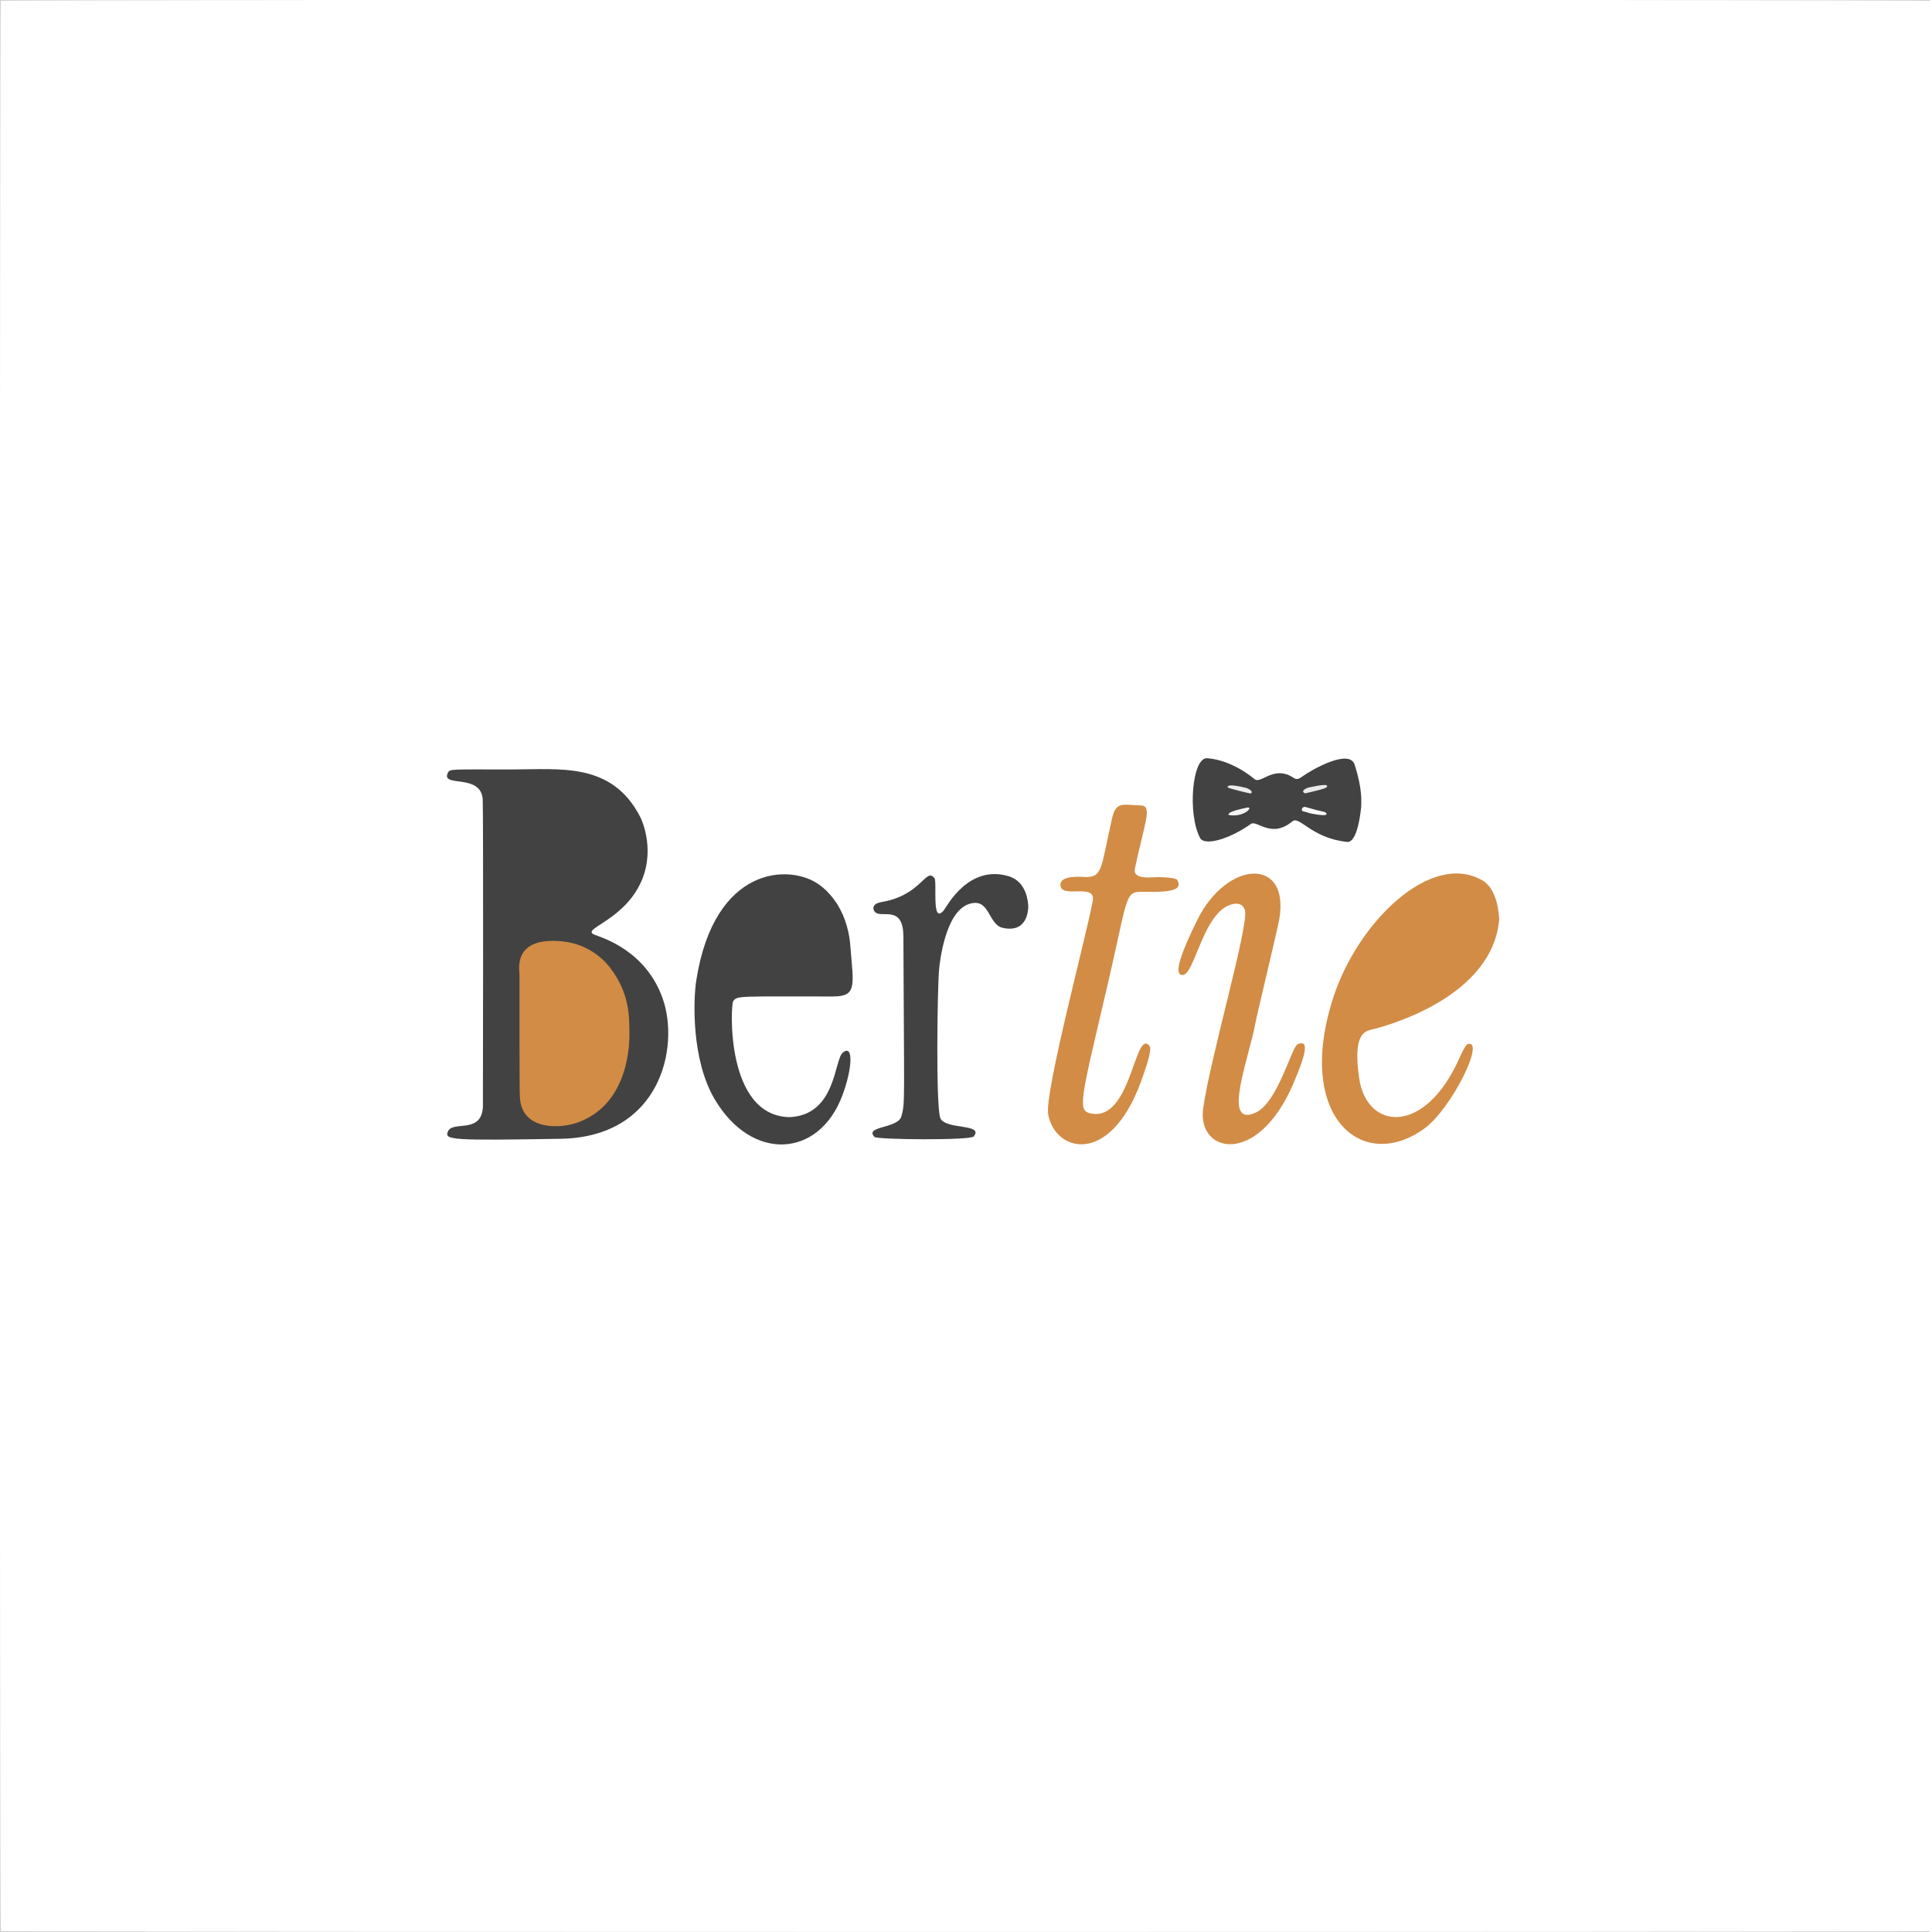
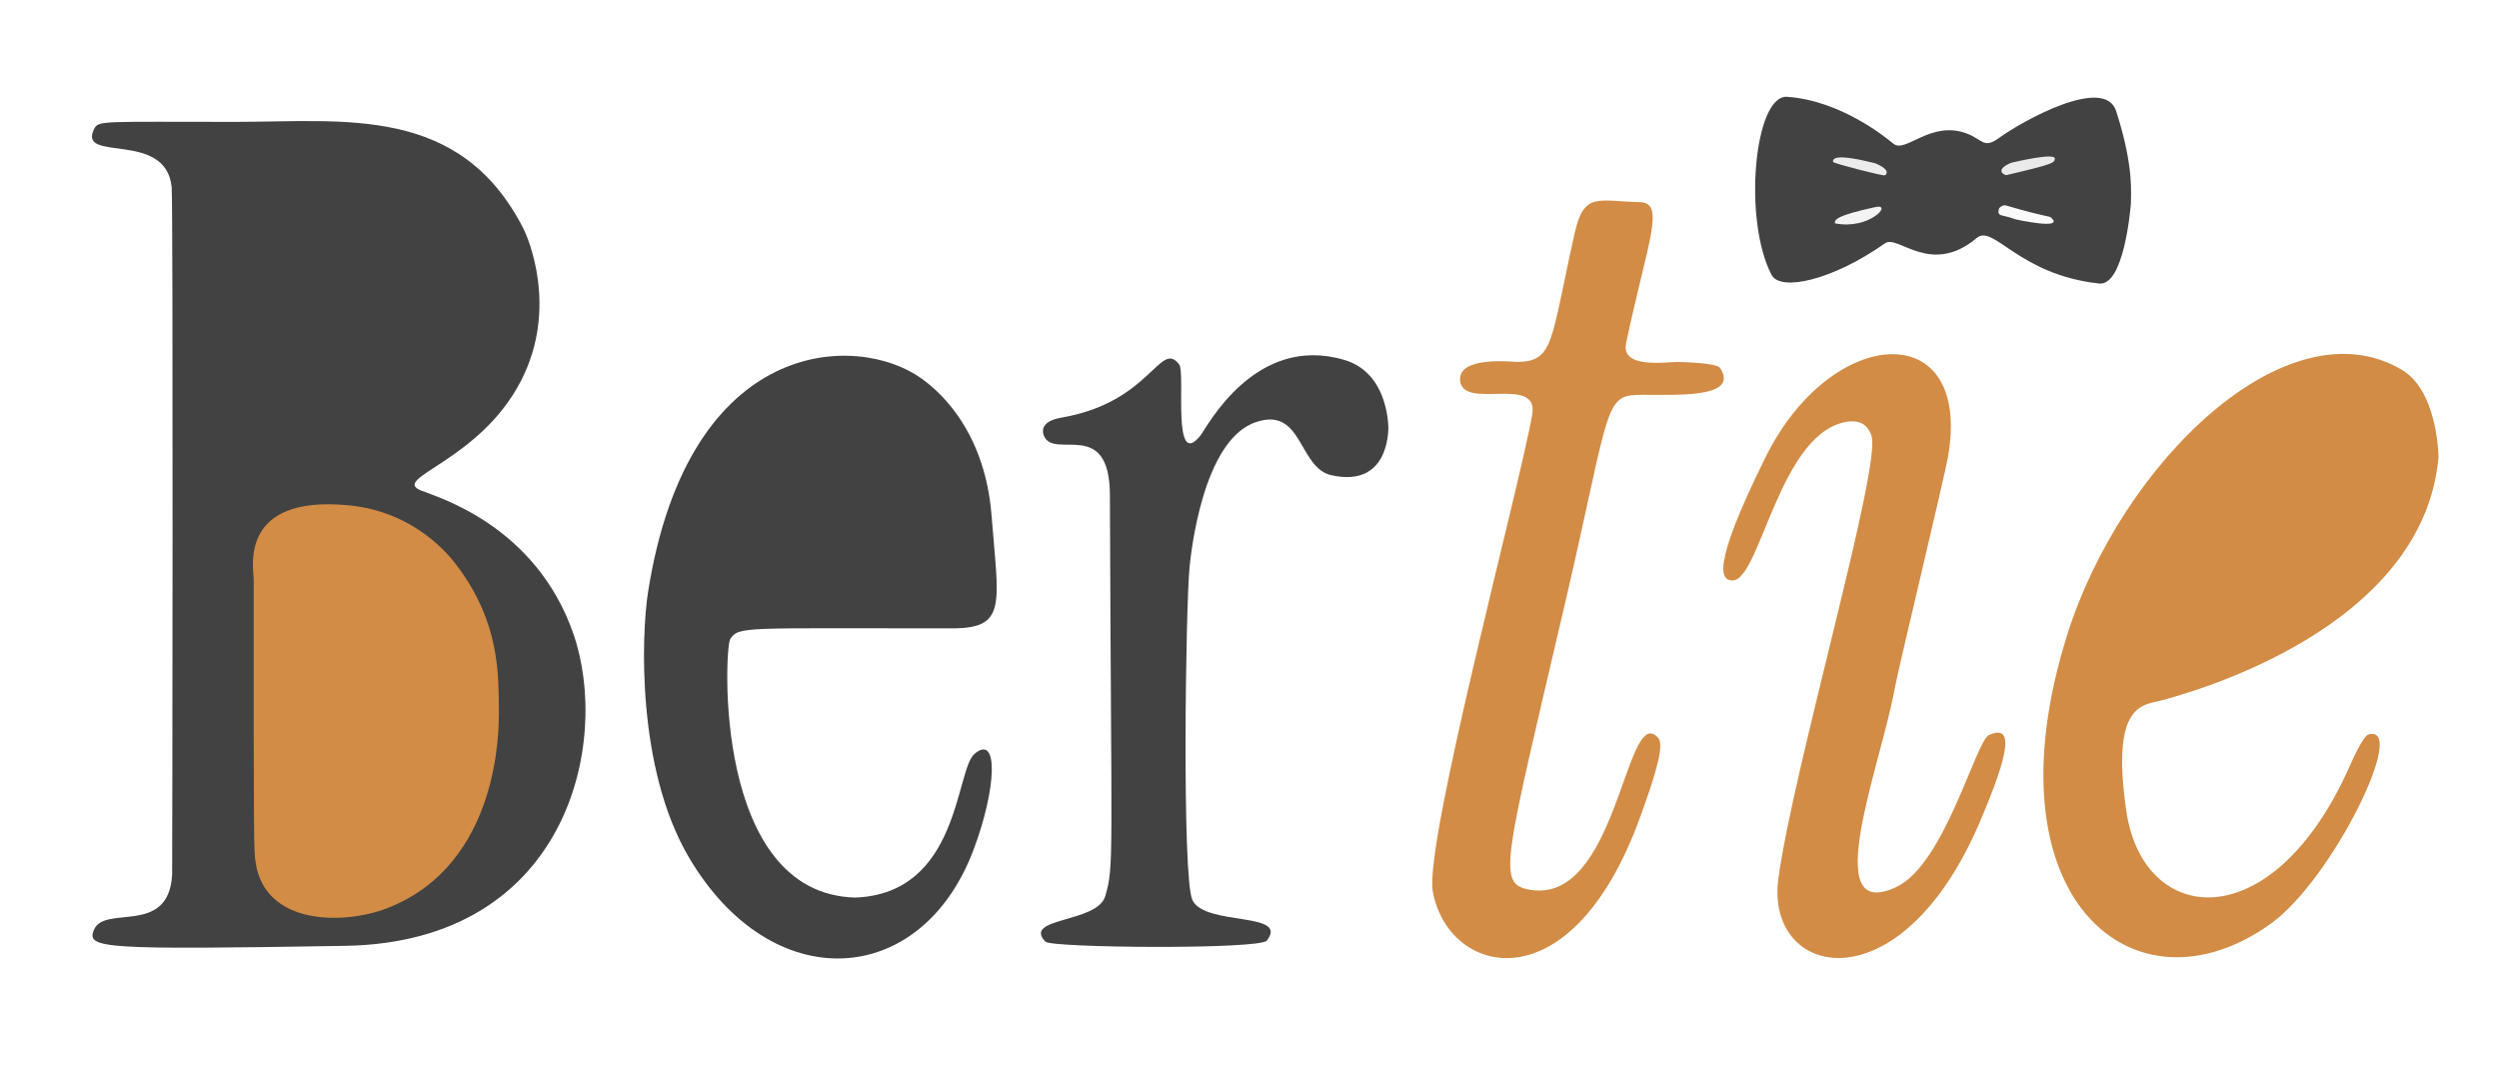
- <svg xmlns="http://www.w3.org/2000/svg" width="100%" height="100%" viewBox="0 0 2000 2000" version="1.1" xml:space="preserve" style="fill-rule:evenodd;clip-rule:evenodd;stroke-linejoin:round;stroke-miterlimit:2;">
+ <svg xmlns="http://www.w3.org/2000/svg" width="100%" height="100%" viewBox="420 740 1160 500" version="1.1" xml:space="preserve" style="fill-rule:evenodd;clip-rule:evenodd;stroke-linejoin:round;stroke-miterlimit:2;">
  <g id="Sfondo" transform="matrix(1.957031,0,0,1.957031,-2,-2)">
    <path d="M271.5,408.04C297.364,408.04 324.788,403.954 339.782,433.357C340.799,435.35 348.13,452.042 339.241,469.364C329.355,488.633 308.08,492.462 315.524,495.457C319.338,496.992 342.712,503.676 351.645,529.45C360.545,555.126 350.326,602.53 297.499,603.401C239.941,604.349 236.1,604.061 237.899,599.635C240.402,593.481 255.654,601.23 256.463,586.498C256.504,585.755 256.727,427.346 256.348,423.515C254.993,409.862 233.886,417.888 237.968,409.708C238.983,407.675 239.703,408.04 271.5,408.04Z" style="fill:rgb(66,66,66);" />
    <path d="M794.03,487.484C790.433,528.383 735.156,543.355 728.409,545.183C724.008,546.375 716.216,545.626 719.973,571.43C723.973,598.901 754.849,602.049 773.158,560.348C773.424,559.742 776.11,553.624 777.435,553.272C786.904,550.753 768.855,587.65 754.236,598.15C721.862,621.401 686.245,592.216 705.966,529.626C718.81,488.861 758.147,450.749 785.307,466.819C793.431,471.626 793.962,485.691 794.03,487.484Z" style="fill:rgb(210,140,69);" />
    <path d="M418.502,591.951C443.296,591.004 442.22,561.738 446.788,557.872C452.527,553.013 452.019,566.018 446.58,580.53C434.194,613.575 398.592,615.818 378.94,582.261C366.644,561.265 367.732,529.715 369.347,519.478C378.959,458.57 419.061,457.969 434.216,468.903C436.588,470.614 449.151,479.678 450.829,501.457C452.441,522.365 454.584,528.119 441.5,528.127C391.804,528.156 390.878,527.557 388.82,530.689C387.515,532.674 384.616,591.099 418.502,591.951Z" style="fill:rgb(66,66,66);" />
    <path d="M333.962,547.5C333.998,551.813 334.268,584.055 307.486,594.467C297.263,598.442 278.4,598.629 276.256,583.547C275.839,580.615 275.796,580.616 275.814,516.5C275.814,514.126 271.982,496.34 298.479,498.969C314.362,500.544 322.525,511.301 323.935,513.158C334.398,526.946 333.824,539.524 333.962,547.5Z" style="fill:rgb(210,140,69);" />
    <path d="M613.5,464.966C614.318,464.982 622.837,465.147 623.633,466.383C629.012,474.745 608.062,472.24 602.551,472.876C596.087,473.623 596.577,480.52 586.759,522.555C572.299,584.468 570.602,588.762 578.585,590.108C598.952,593.542 601.122,547.445 608.426,553.604C609.665,554.649 610.973,555.752 604.438,573.477C588.03,617.985 559.121,610.488 555.478,590.503C553.38,578.997 576.264,493.763 579.062,477.425C580.683,467.958 562.76,476.478 561.967,469.455C561.282,463.39 574.768,464.969 575.512,464.959C584.303,464.833 583.343,460.184 589.131,434.413C591.327,424.632 594.536,426.823 604.543,427.072C610.782,427.228 606.501,436.109 601.328,460.472C600.03,466.581 610.434,464.989 613.5,464.966Z" style="fill:rgb(210,140,69);" />
    <path d="M544.941,480.499C544.922,481.909 544.742,494.764 531.431,491.821C523.518,490.071 524.692,475.367 513.416,479.267C500.836,483.617 498.095,510.541 497.79,513.538C496.855,522.721 495.956,587.121 498.451,592.525C501.346,598.795 521.598,595.209 516.092,602.16C514.397,604.3 465.014,603.906 463.591,602.413C458.042,596.592 475.916,598.048 477.789,591.6C479.912,584.294 479.194,584.134 478.888,496.5C478.823,478.149 465.815,488.098 463.307,482.616C463.105,482.174 461.713,479.133 467.432,478.153C488.731,474.505 490.756,459.487 495.344,465.599C496.821,467.566 493.564,490.917 500.366,482.4C501.919,480.456 513.268,458.207 534.505,464.485C544.459,467.428 544.885,478.971 544.941,480.499Z" style="fill:rgb(66,66,66);" />
    <path d="M654.497,479.05C637.696,480.555 633.226,517.08 626.486,516.769C624.06,516.657 621.1,514.364 634.444,487.47C650.118,455.881 683.584,454.128 677.664,487.529C676.741,492.738 665.785,538.171 665.027,542.433C661.871,560.184 646.735,598.284 665.463,589.429C676.944,584.001 684.285,554.728 687.437,553.376C693.109,550.943 692.617,556.866 685.097,574.33C666.108,618.432 634.269,610.927 637.438,587.492C640.966,561.394 661.92,489.718 659.536,482.487C658.246,478.575 655.118,479.107 654.497,479.05Z" style="fill:rgb(210,140,69);" />
-     <path d="M1021.999,1.5C1014.306,0.704 2.194,0.755 1.48,1.481C0.749,2.225 0.713,1021.798 1.499,1022.501C2.119,1023.055 1009.226,1023.078 1021.999,1022.5C1021.512,1022.612 1022.486,1023.887 1021.999,1023.999C1017.751,1024.979 1017.698,1023.999 967.5,1023.999L-0,1023.999C-0.487,1021.888 0,1019.666 0,1017.5L0,0C2.148,-1.157 2.338,0 30.5,0L1021.999,0C1022.352,0.354 1021.646,1.146 1021.999,1.5Z" style="fill:rgb(63,63,63);fill-opacity:0.25;" />
    <path d="M721.056,427.48C720.914,429.101 719.345,447.004 713.51,446.367C694.453,444.286 688.451,432.25 684.536,435.542C673.543,444.787 665.816,434.652 662.732,436.832C650.36,445.58 637.947,448.343 635.834,444.326C629.008,431.352 631.713,401.538 639.542,402.097C652.348,403.012 663.026,411.814 664.726,413.215C667.639,415.617 673.647,407.434 682.349,410.887C685.99,412.331 686.174,414.468 689.776,411.851C695.175,407.928 714.797,396.921 717.558,405.478C721.903,418.94 720.999,425.278 721.056,427.48Z" style="fill:rgb(66,66,66);" />
    <path d="M660.397,417.853C664.366,419.489 662.953,420.631 662.674,420.72C662.166,420.883 650.454,417.88 650.415,417.541C650.324,416.747 650.758,415.432 660.397,417.853Z" style="fill:rgb(236,236,236);" />
    <path d="M692.58,417.761C693.396,417.567 703.211,415.225 703.019,416.798C702.901,417.762 702.684,418.05 691.511,420.671C691.27,420.728 688.425,419.597 692.58,417.761Z" style="fill:rgb(234,234,234);" />
    <path d="M693.584,431.13C690.595,429.927 689.177,430.677 689.773,428.595C689.812,428.458 690.594,427.616 691.435,427.863C701.444,430.805 701.598,430.218 702.244,430.84C705.169,433.655 694.262,431.278 693.584,431.13Z" style="fill:rgb(250,250,250);" />
    <path d="M650.837,432.091C650.84,431.26 650.843,430.329 660.484,428.237C664.702,427.321 658.981,433.751 650.837,432.091Z" style="fill:rgb(243,243,243);" />
  </g>
</svg>
